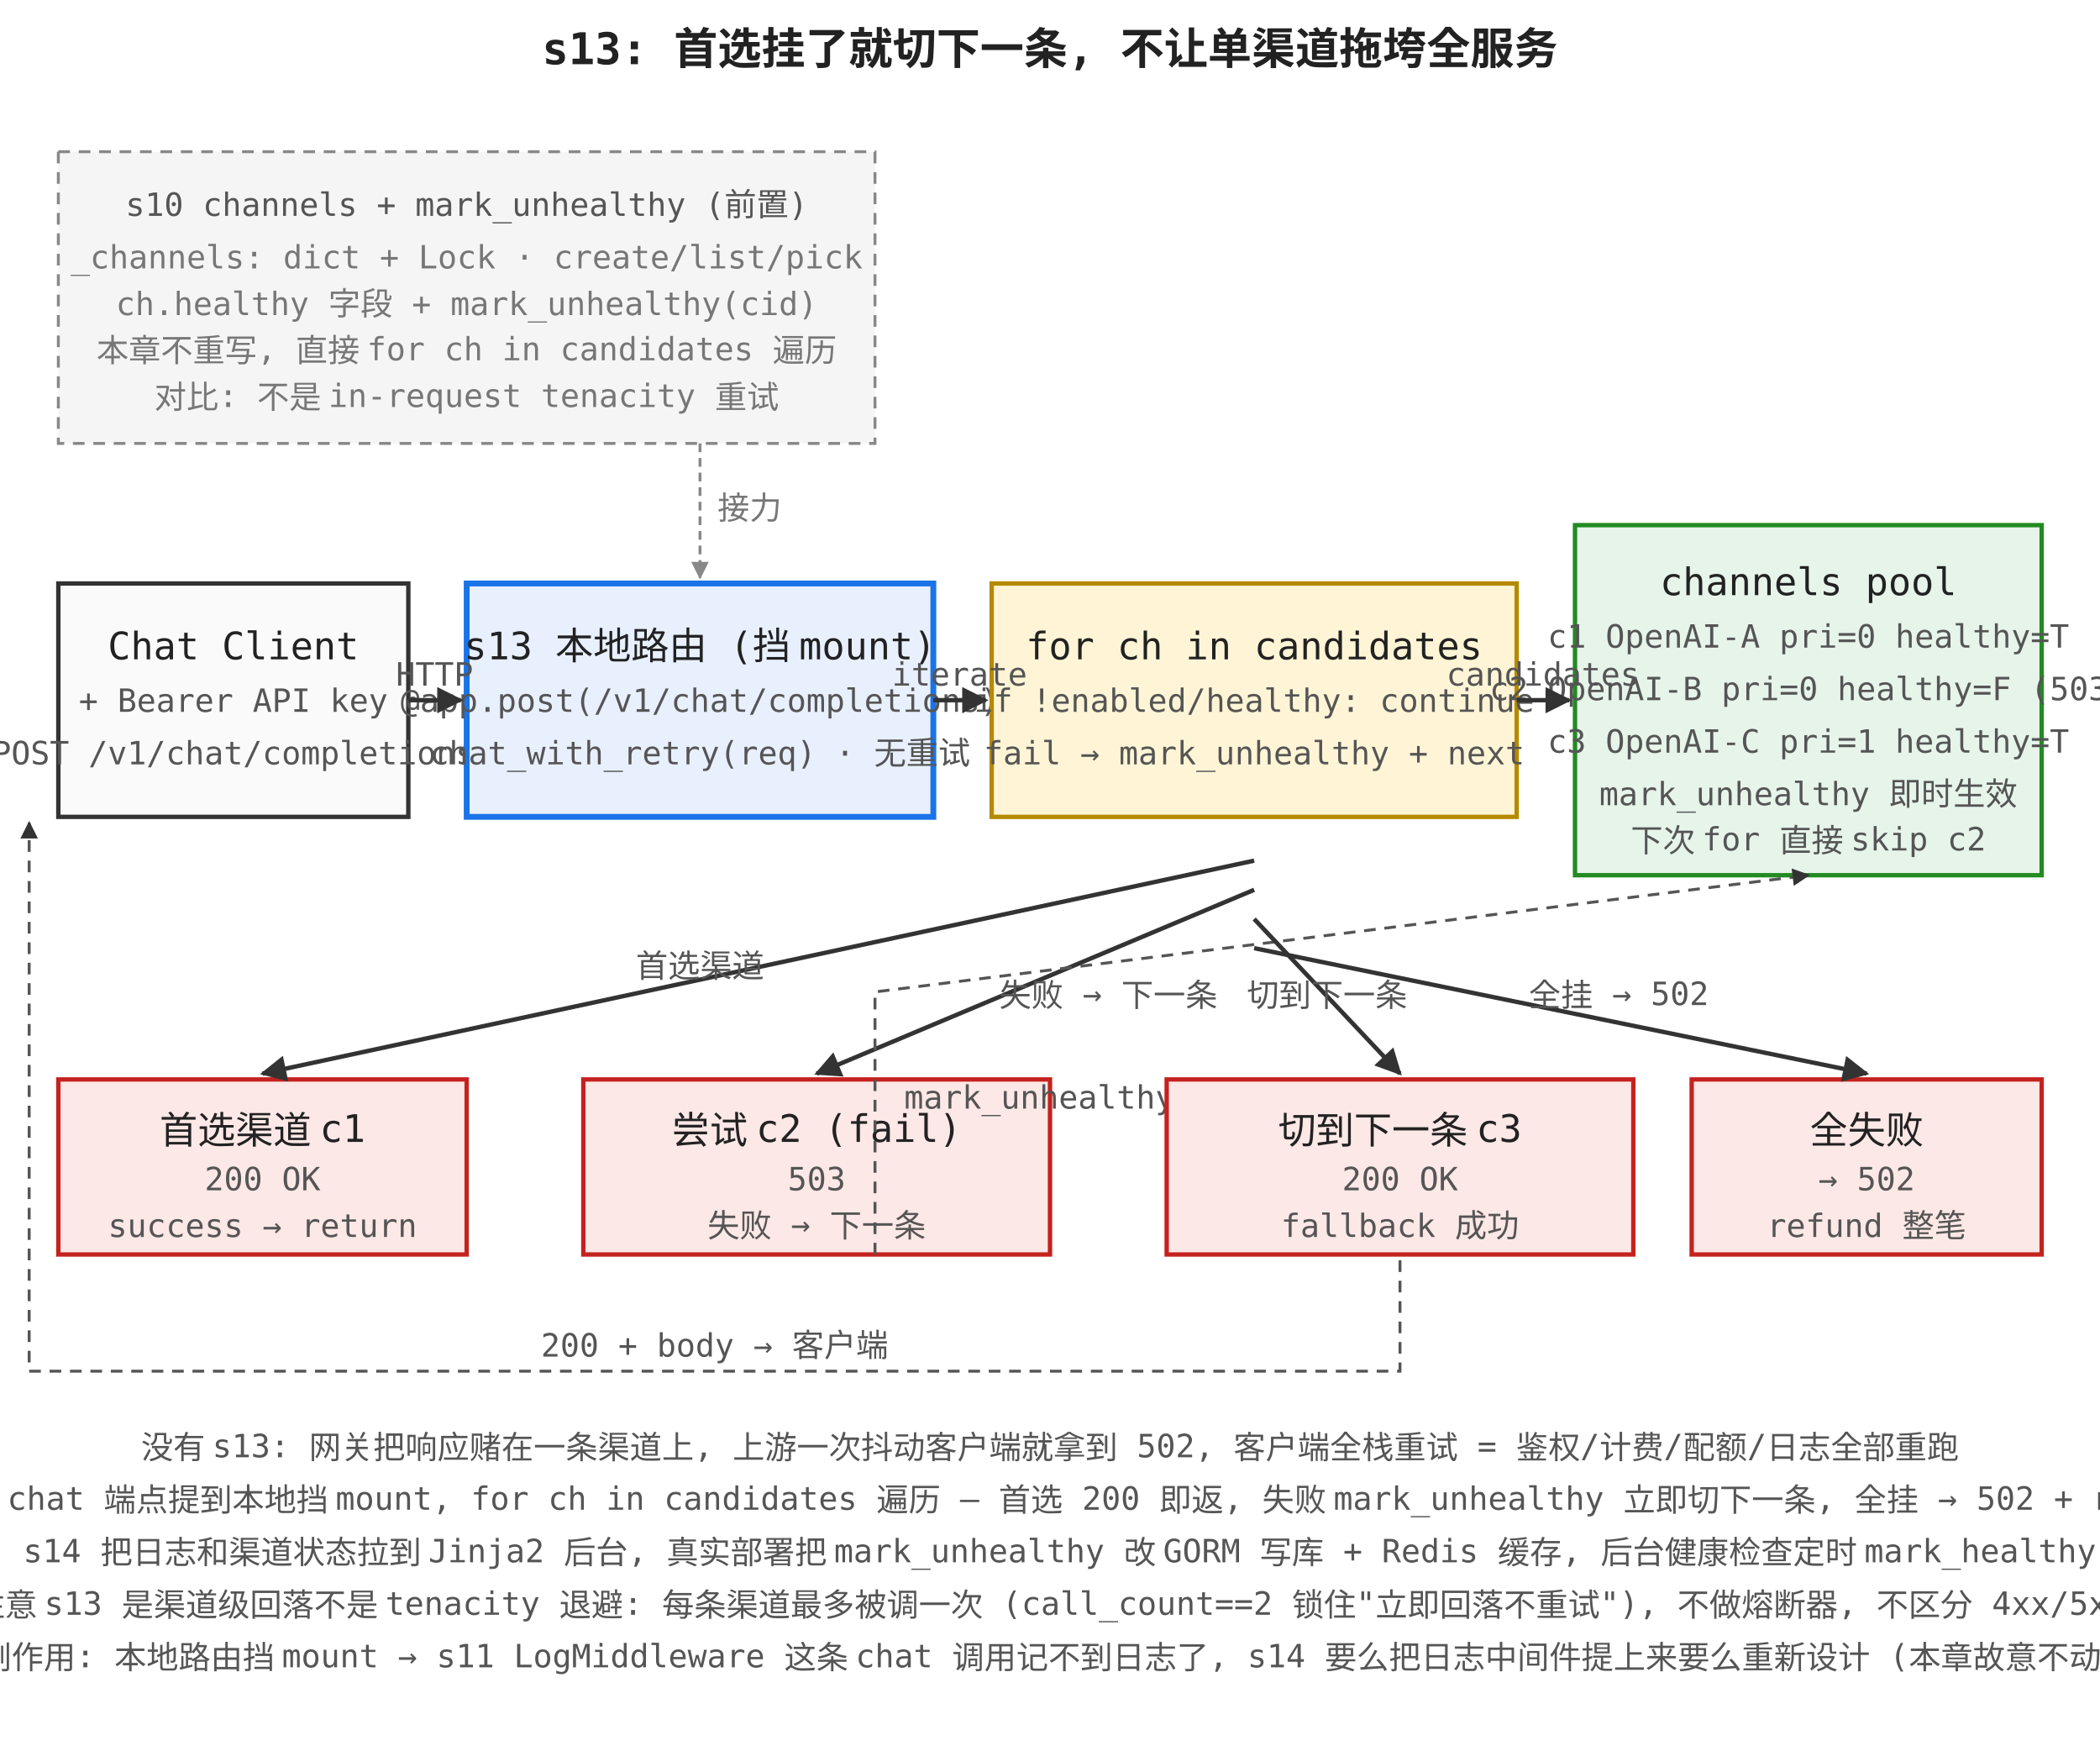
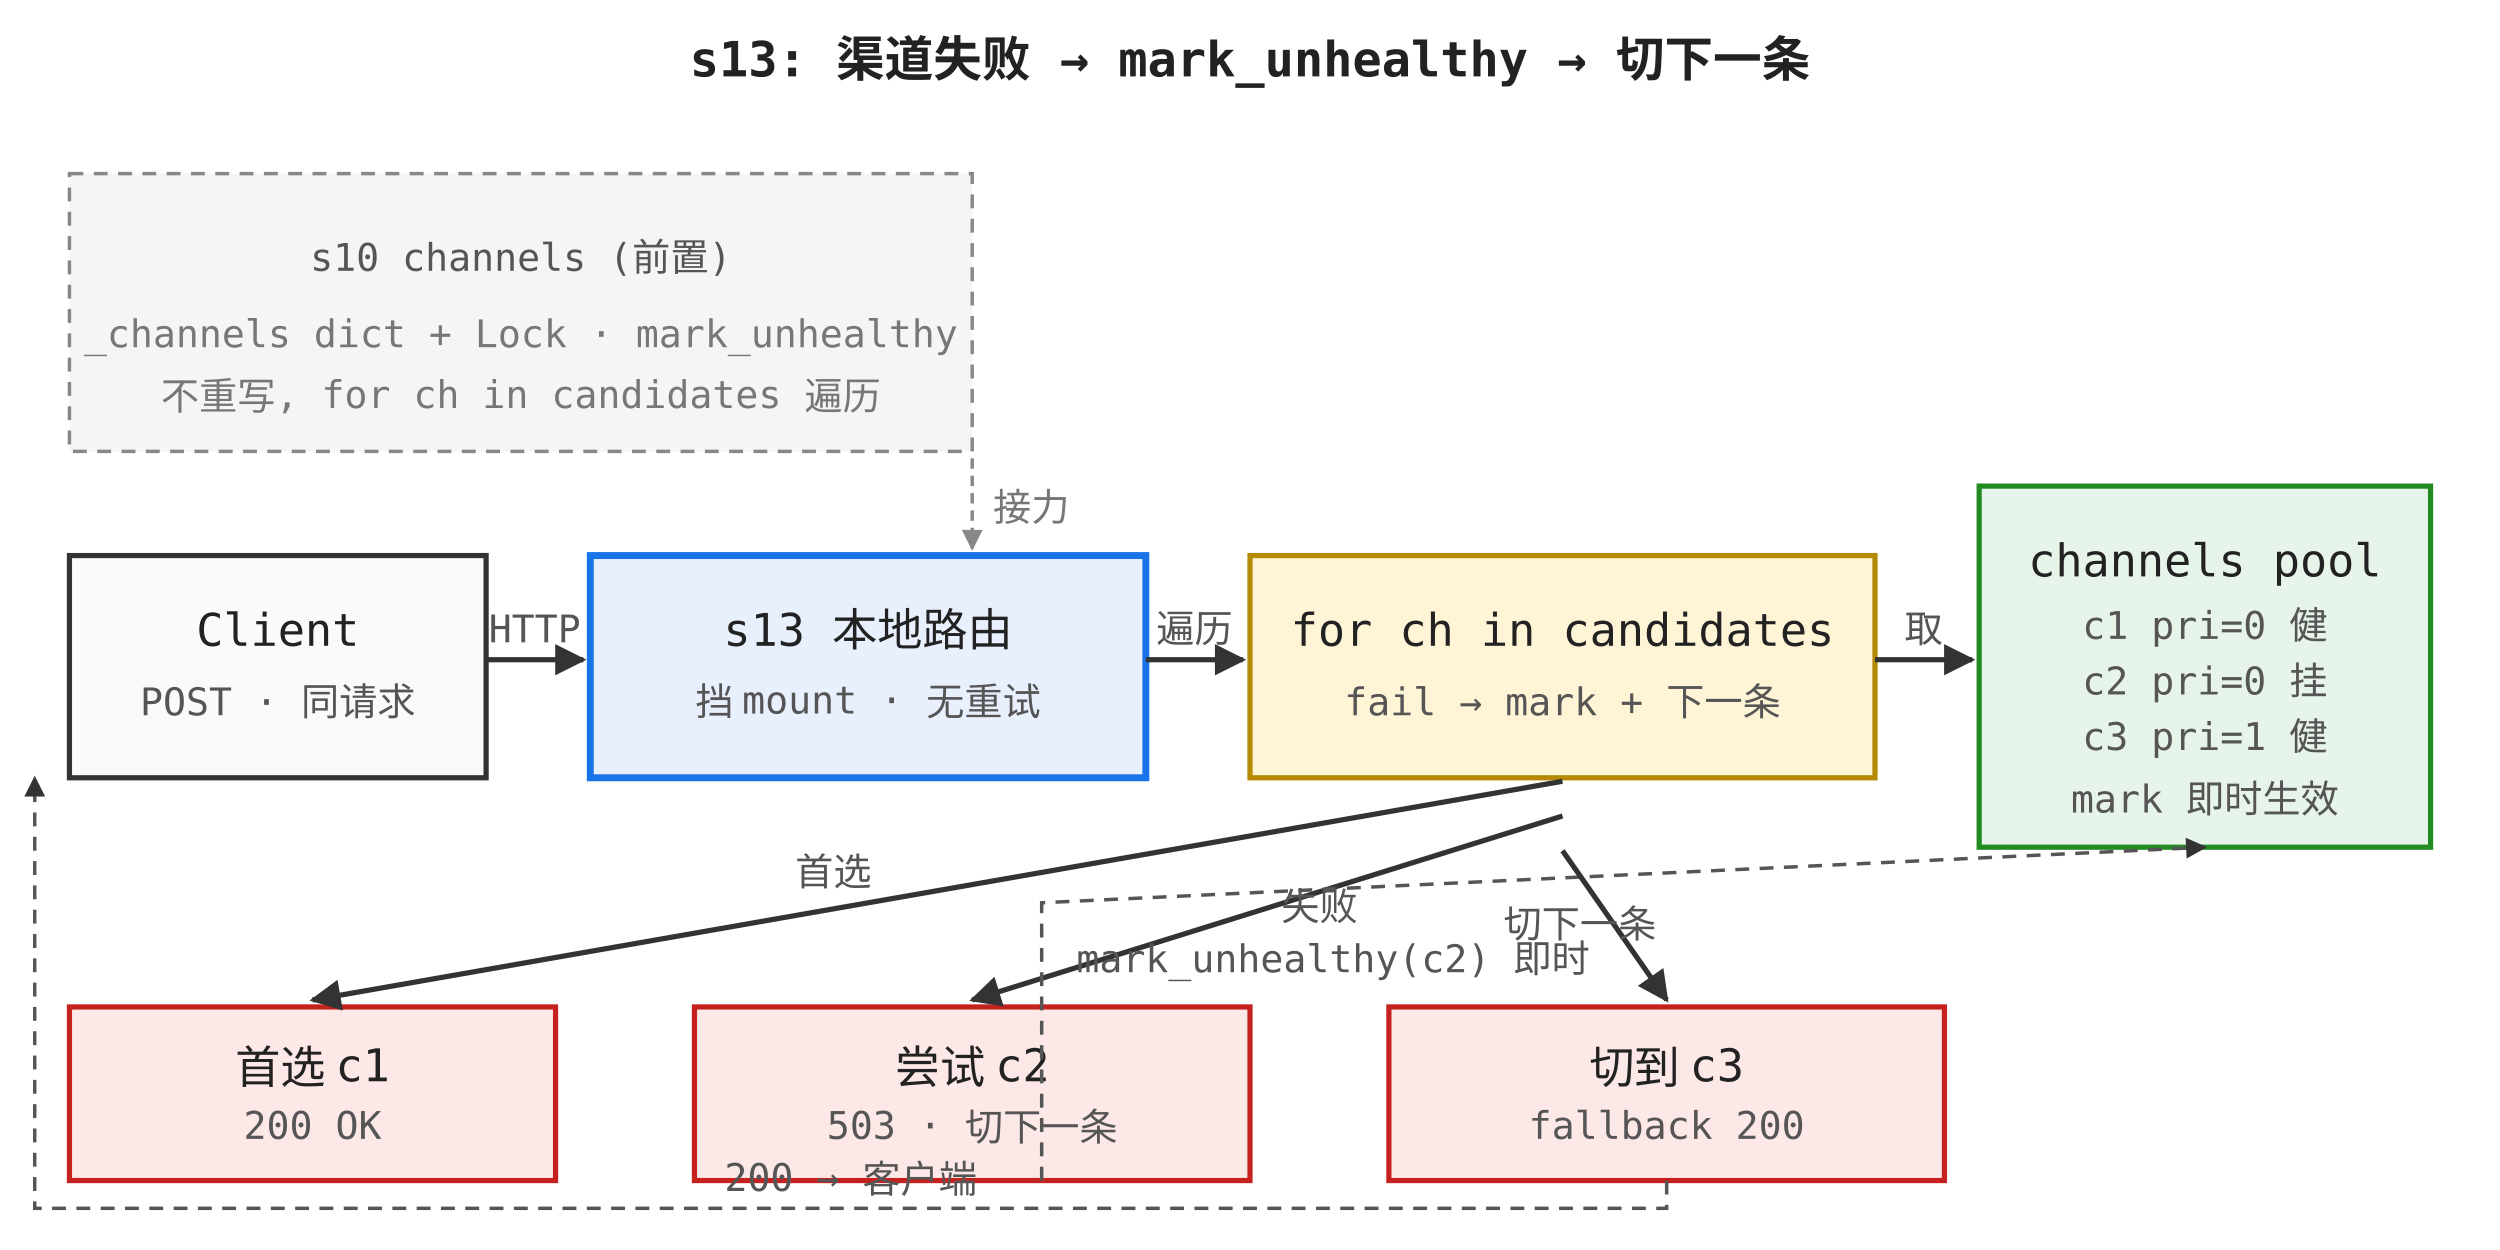
- <svg xmlns="http://www.w3.org/2000/svg" viewBox="0 0 720 600" font-family="monospace">
+ <svg xmlns="http://www.w3.org/2000/svg" viewBox="0 0 720 360" font-family="monospace">
  <style>
    .client     { fill: #fafafa; stroke: #333;    stroke-width: 1.5; }
    .gateway    { fill: #e8f0fe; stroke: #1a73e8; stroke-width: 2;   }
    .middleware { fill: #fff5d6; stroke: #b58900; stroke-width: 1.5; }
    .storage    { fill: #e6f4ea; stroke: #228b22; stroke-width: 1.5; }
    .upstream   { fill: #fce8e6; stroke: #c5221f; stroke-width: 1.5; }
    .reference  { fill: #f5f5f5; stroke: #888;    stroke-width: 1; stroke-dasharray: 4 3; }
-     .title      { font-size: 15px; font-weight: bold; fill: #222; }
+     .title      { font-size: 14px; font-weight: bold; fill: #222; }
    .label      { font-size: 13px; fill: #222; }
    .small      { font-size: 11px; fill: #555; }
    .refsmall   { font-size: 11px; fill: #777; }
    .arrow      { stroke: #333; stroke-width: 1.5; fill: none; marker-end: url(#arrow); }
    .arrowR     { stroke: #555; stroke-width: 1;   fill: none; marker-end: url(#arrow); stroke-dasharray: 4 3; }
    .arrowRef   { stroke: #888; stroke-width: 1;   fill: none; marker-end: url(#arrowRef); stroke-dasharray: 3 2; }
  </style>
  <defs>
    <marker id="arrow" viewBox="0 0 10 10" refX="9" refY="5" markerWidth="6" markerHeight="6" orient="auto">
      <path d="M0,0 L10,5 L0,10 z" fill="#333" />
    </marker>
    <marker id="arrowRef" viewBox="0 0 10 10" refX="9" refY="5" markerWidth="6" markerHeight="6" orient="auto">
      <path d="M0,0 L10,5 L0,10 z" fill="#888" />
    </marker>
  </defs>
-   <text x="360" y="22" text-anchor="middle" class="title">s13: 首选挂了就切下一条, 不让单渠道拖垮全服务</text>
-   <rect class="reference" x="20" y="52" width="280" height="100" />
-   <text x="160" y="74" text-anchor="middle" class="small" fill="#555">s10 channels + mark_unhealthy (前置)</text>
-   <text x="160" y="92" text-anchor="middle" class="refsmall">_channels: dict + Lock · create/list/pick</text>
-   <text x="160" y="108" text-anchor="middle" class="refsmall">ch.healthy 字段 + mark_unhealthy(cid)</text>
-   <text x="160" y="124" text-anchor="middle" class="refsmall">本章不重写, 直接 for ch in candidates 遍历</text>
-   <text x="160" y="140" text-anchor="middle" class="refsmall">对比: 不是 in-request tenacity 重试</text>
-   <rect class="client" x="20" y="200" width="120" height="80" />
-   <text x="80" y="226" text-anchor="middle" class="label">Chat Client</text>
-   <text x="80" y="244" text-anchor="middle" class="small">+ Bearer API key</text>
-   <text x="80" y="262" text-anchor="middle" class="small">POST /v1/chat/completions</text>
-   <rect class="gateway" x="160" y="200" width="160" height="80" />
-   <text x="240" y="226" text-anchor="middle" class="label">s13 本地路由 (挡 mount)</text>
-   <text x="240" y="244" text-anchor="middle" class="small">@app.post(/v1/chat/completions)</text>
-   <text x="240" y="262" text-anchor="middle" class="small">chat_with_retry(req) · 无重试</text>
-   <rect class="middleware" x="340" y="200" width="180" height="80" />
-   <text x="430" y="226" text-anchor="middle" class="label">for ch in candidates</text>
-   <text x="430" y="244" text-anchor="middle" class="small">if !enabled/healthy: continue</text>
-   <text x="430" y="262" text-anchor="middle" class="small">fail → mark_unhealthy + next</text>
-   <rect class="storage" x="540" y="180" width="160" height="120" />
-   <text x="620" y="204" text-anchor="middle" class="label">channels pool</text>
-   <text x="620" y="222" text-anchor="middle" class="small" fill="#228b22">c1 OpenAI-A  pri=0 healthy=T</text>
-   <text x="620" y="240" text-anchor="middle" class="small" fill="#c5221f">c2 OpenAI-B  pri=0 healthy=F (503)</text>
-   <text x="620" y="258" text-anchor="middle" class="small" fill="#228b22">c3 OpenAI-C  pri=1 healthy=T</text>
-   <text x="620" y="276" text-anchor="middle" class="small">mark_unhealthy 即时生效</text>
-   <text x="620" y="292" text-anchor="middle" class="small">下次 for 直接 skip c2</text>
-   <line class="arrow" x1="140" y1="240" x2="158" y2="240" />
-   <text x="149" y="235" text-anchor="middle" class="small">HTTP</text>
-   <line class="arrow" x1="320" y1="240" x2="338" y2="240" />
-   <text x="329" y="235" text-anchor="middle" class="small">iterate</text>
-   <line class="arrow" x1="520" y1="240" x2="538" y2="240" />
-   <text x="529" y="235" text-anchor="middle" class="small">candidates</text>
-   <rect class="upstream" x="20" y="370" width="140" height="60" />
-   <text x="90" y="392" text-anchor="middle" class="label">首选渠道 c1</text>
-   <text x="90" y="408" text-anchor="middle" class="small">200 OK</text>
-   <text x="90" y="424" text-anchor="middle" class="small" fill="#228b22">success → return</text>
-   <line class="arrow" x1="430" y1="295" x2="90" y2="368" />
-   <text x="240" y="335" text-anchor="middle" class="small" fill="#228b22">首选渠道</text>
-   <rect class="upstream" x="200" y="370" width="160" height="60" />
-   <text x="280" y="392" text-anchor="middle" class="label">尝试 c2 (fail)</text>
-   <text x="280" y="408" text-anchor="middle" class="small">503</text>
-   <text x="280" y="424" text-anchor="middle" class="small" fill="#c5221f">失败 → 下一条</text>
-   <line class="arrow" x1="430" y1="305" x2="280" y2="368" />
-   <text x="380" y="345" text-anchor="middle" class="small" fill="#c5221f">失败 → 下一条</text>
-   <polyline class="arrowR" points="300,430 300,340 620,300" stroke="#c5221f" />
-   <text x="310" y="380" text-anchor="start" class="small" fill="#c5221f">mark_unhealthy(c2) 即时</text>
-   <rect class="upstream" x="400" y="370" width="160" height="60" />
-   <text x="480" y="392" text-anchor="middle" class="label">切到下一条 c3</text>
-   <text x="480" y="408" text-anchor="middle" class="small">200 OK</text>
-   <text x="480" y="424" text-anchor="middle" class="small" fill="#228b22">fallback 成功</text>
-   <line class="arrow" x1="430" y1="315" x2="480" y2="368" />
-   <text x="455" y="345" text-anchor="middle" class="small" fill="#228b22">切到下一条</text>
-   <polyline class="arrowR" points="480,432 480,470 10,470 10,282" stroke="#228b22" />
-   <text x="245" y="465" text-anchor="middle" class="small" fill="#228b22">200 + body → 客户端</text>
-   <line class="arrowRef" x1="240" y1="152" x2="240" y2="198" />
-   <text x="246" y="178" text-anchor="start" class="refsmall">接力</text>
-   <rect class="upstream" x="580" y="370" width="120" height="60" />
-   <text x="640" y="392" text-anchor="middle" class="label">全失败</text>
-   <text x="640" y="408" text-anchor="middle" class="small">→ 502</text>
-   <text x="640" y="424" text-anchor="middle" class="small" fill="#c5221f">refund 整笔</text>
-   <line class="arrow" x1="430" y1="325" x2="640" y2="368" />
-   <text x="555" y="345" text-anchor="middle" class="small" fill="#c5221f">全挂 → 502</text>
-   <text x="360" y="500" text-anchor="middle" class="small">没有 s13: 网关把响应赌在一条渠道上, 上游一次抖动客户端就拿到 502, 客户端全栈重试 = 鉴权/计费/配额/日志全部重跑</text>
-   <text x="360" y="518" text-anchor="middle" class="small">本章做了啥: chat 端点提到本地挡 mount, for ch in candidates 遍历 — 首选 200 即返, 失败 mark_unhealthy 立即切下一条, 全挂 → 502 + refund 整笔</text>
-   <text x="360" y="536" text-anchor="middle" class="small">后续接力: s14 把日志和渠道状态拉到 Jinja2 后台, 真实部署把 mark_unhealthy 改 GORM 写库 + Redis 缓存, 后台健康检查定时 mark_healthy 自动恢复</text>
-   <text x="360" y="554" text-anchor="middle" class="small">注意 s13 是渠道级回落不是 tenacity 退避: 每条渠道最多被调一次 (call_count==2 锁住"立即回落不重试"), 不做熔断器, 不区分 4xx/5xx</text>
-   <text x="360" y="572" text-anchor="middle" class="small">副作用: 本地路由挡 mount → s11 LogMiddleware 这条 chat 调用记不到日志了, s14 要么把日志中间件提上来要么重新设计 (本章故意不动)</text>
+   <text x="360" y="22" text-anchor="middle" class="title">s13: 渠道失败 → mark_unhealthy → 切下一条</text>
+   <rect class="reference" x="20" y="50" width="260" height="80" />
+   <text x="150" y="78" text-anchor="middle" class="small" fill="#555">s10 channels (前置)</text>
+   <text x="150" y="100" text-anchor="middle" class="refsmall">_channels dict + Lock · mark_unhealthy</text>
+   <text x="150" y="118" text-anchor="middle" class="refsmall">不重写, for ch in candidates 遍历</text>
+   <rect class="client" x="20" y="160" width="120" height="64" />
+   <text x="80" y="186" text-anchor="middle" class="label">Client</text>
+   <text x="80" y="206" text-anchor="middle" class="small">POST · 同请求</text>
+   <rect class="gateway" x="170" y="160" width="160" height="64" />
+   <text x="250" y="186" text-anchor="middle" class="label">s13 本地路由</text>
+   <text x="250" y="206" text-anchor="middle" class="small">挡 mount · 无重试</text>
+   <rect class="middleware" x="360" y="160" width="180" height="64" />
+   <text x="450" y="186" text-anchor="middle" class="label">for ch in candidates</text>
+   <text x="450" y="206" text-anchor="middle" class="small">fail → mark + 下一条</text>
+   <rect class="storage" x="570" y="140" width="130" height="104" />
+   <text x="635" y="166" text-anchor="middle" class="label">channels pool</text>
+   <text x="635" y="184" text-anchor="middle" class="small" fill="#228b22">c1 pri=0 健</text>
+   <text x="635" y="200" text-anchor="middle" class="small" fill="#c5221f">c2 pri=0 挂</text>
+   <text x="635" y="216" text-anchor="middle" class="small" fill="#228b22">c3 pri=1 健</text>
+   <text x="635" y="234" text-anchor="middle" class="small">mark 即时生效</text>
+   <line class="arrow" x1="140" y1="190" x2="168" y2="190" />
+   <text x="154" y="185" text-anchor="middle" class="small">HTTP</text>
+   <line class="arrow" x1="330" y1="190" x2="358" y2="190" />
+   <text x="344" y="185" text-anchor="middle" class="small">遍历</text>
+   <line class="arrow" x1="540" y1="190" x2="568" y2="190" />
+   <text x="554" y="185" text-anchor="middle" class="small">取</text>
+   <rect class="upstream" x="20" y="290" width="140" height="50" />
+   <text x="90" y="312" text-anchor="middle" class="label">首选 c1</text>
+   <text x="90" y="328" text-anchor="middle" class="small" fill="#228b22">200 OK</text>
+   <line class="arrow" x1="450" y1="225" x2="90" y2="288" />
+   <text x="240" y="255" text-anchor="middle" class="small" fill="#228b22">首选</text>
+   <rect class="upstream" x="200" y="290" width="160" height="50" />
+   <text x="280" y="312" text-anchor="middle" class="label">尝试 c2</text>
+   <text x="280" y="328" text-anchor="middle" class="small" fill="#c5221f">503 · 切下一条</text>
+   <line class="arrow" x1="450" y1="235" x2="280" y2="288" />
+   <text x="380" y="265" text-anchor="middle" class="small" fill="#c5221f">失败</text>
+   <polyline class="arrowR" points="300,340 300,260 635,244" stroke="#c5221f" />
+   <text x="310" y="280" text-anchor="start" class="small" fill="#c5221f">mark_unhealthy(c2) 即时</text>
+   <rect class="upstream" x="400" y="290" width="160" height="50" />
+   <text x="480" y="312" text-anchor="middle" class="label">切到 c3</text>
+   <text x="480" y="328" text-anchor="middle" class="small" fill="#228b22">fallback 200</text>
+   <line class="arrow" x1="450" y1="245" x2="480" y2="288" />
+   <text x="455" y="270" text-anchor="middle" class="small" fill="#228b22">切下一条</text>
+   <polyline class="arrowR" points="480,340 480,348 10,348 10,224" stroke="#228b22" />
+   <text x="245" y="343" text-anchor="middle" class="small" fill="#228b22">200 → 客户端</text>
+   <line class="arrowRef" x1="280" y1="132" x2="280" y2="158" />
+   <text x="286" y="150" text-anchor="start" class="refsmall">接力</text>
</svg>
